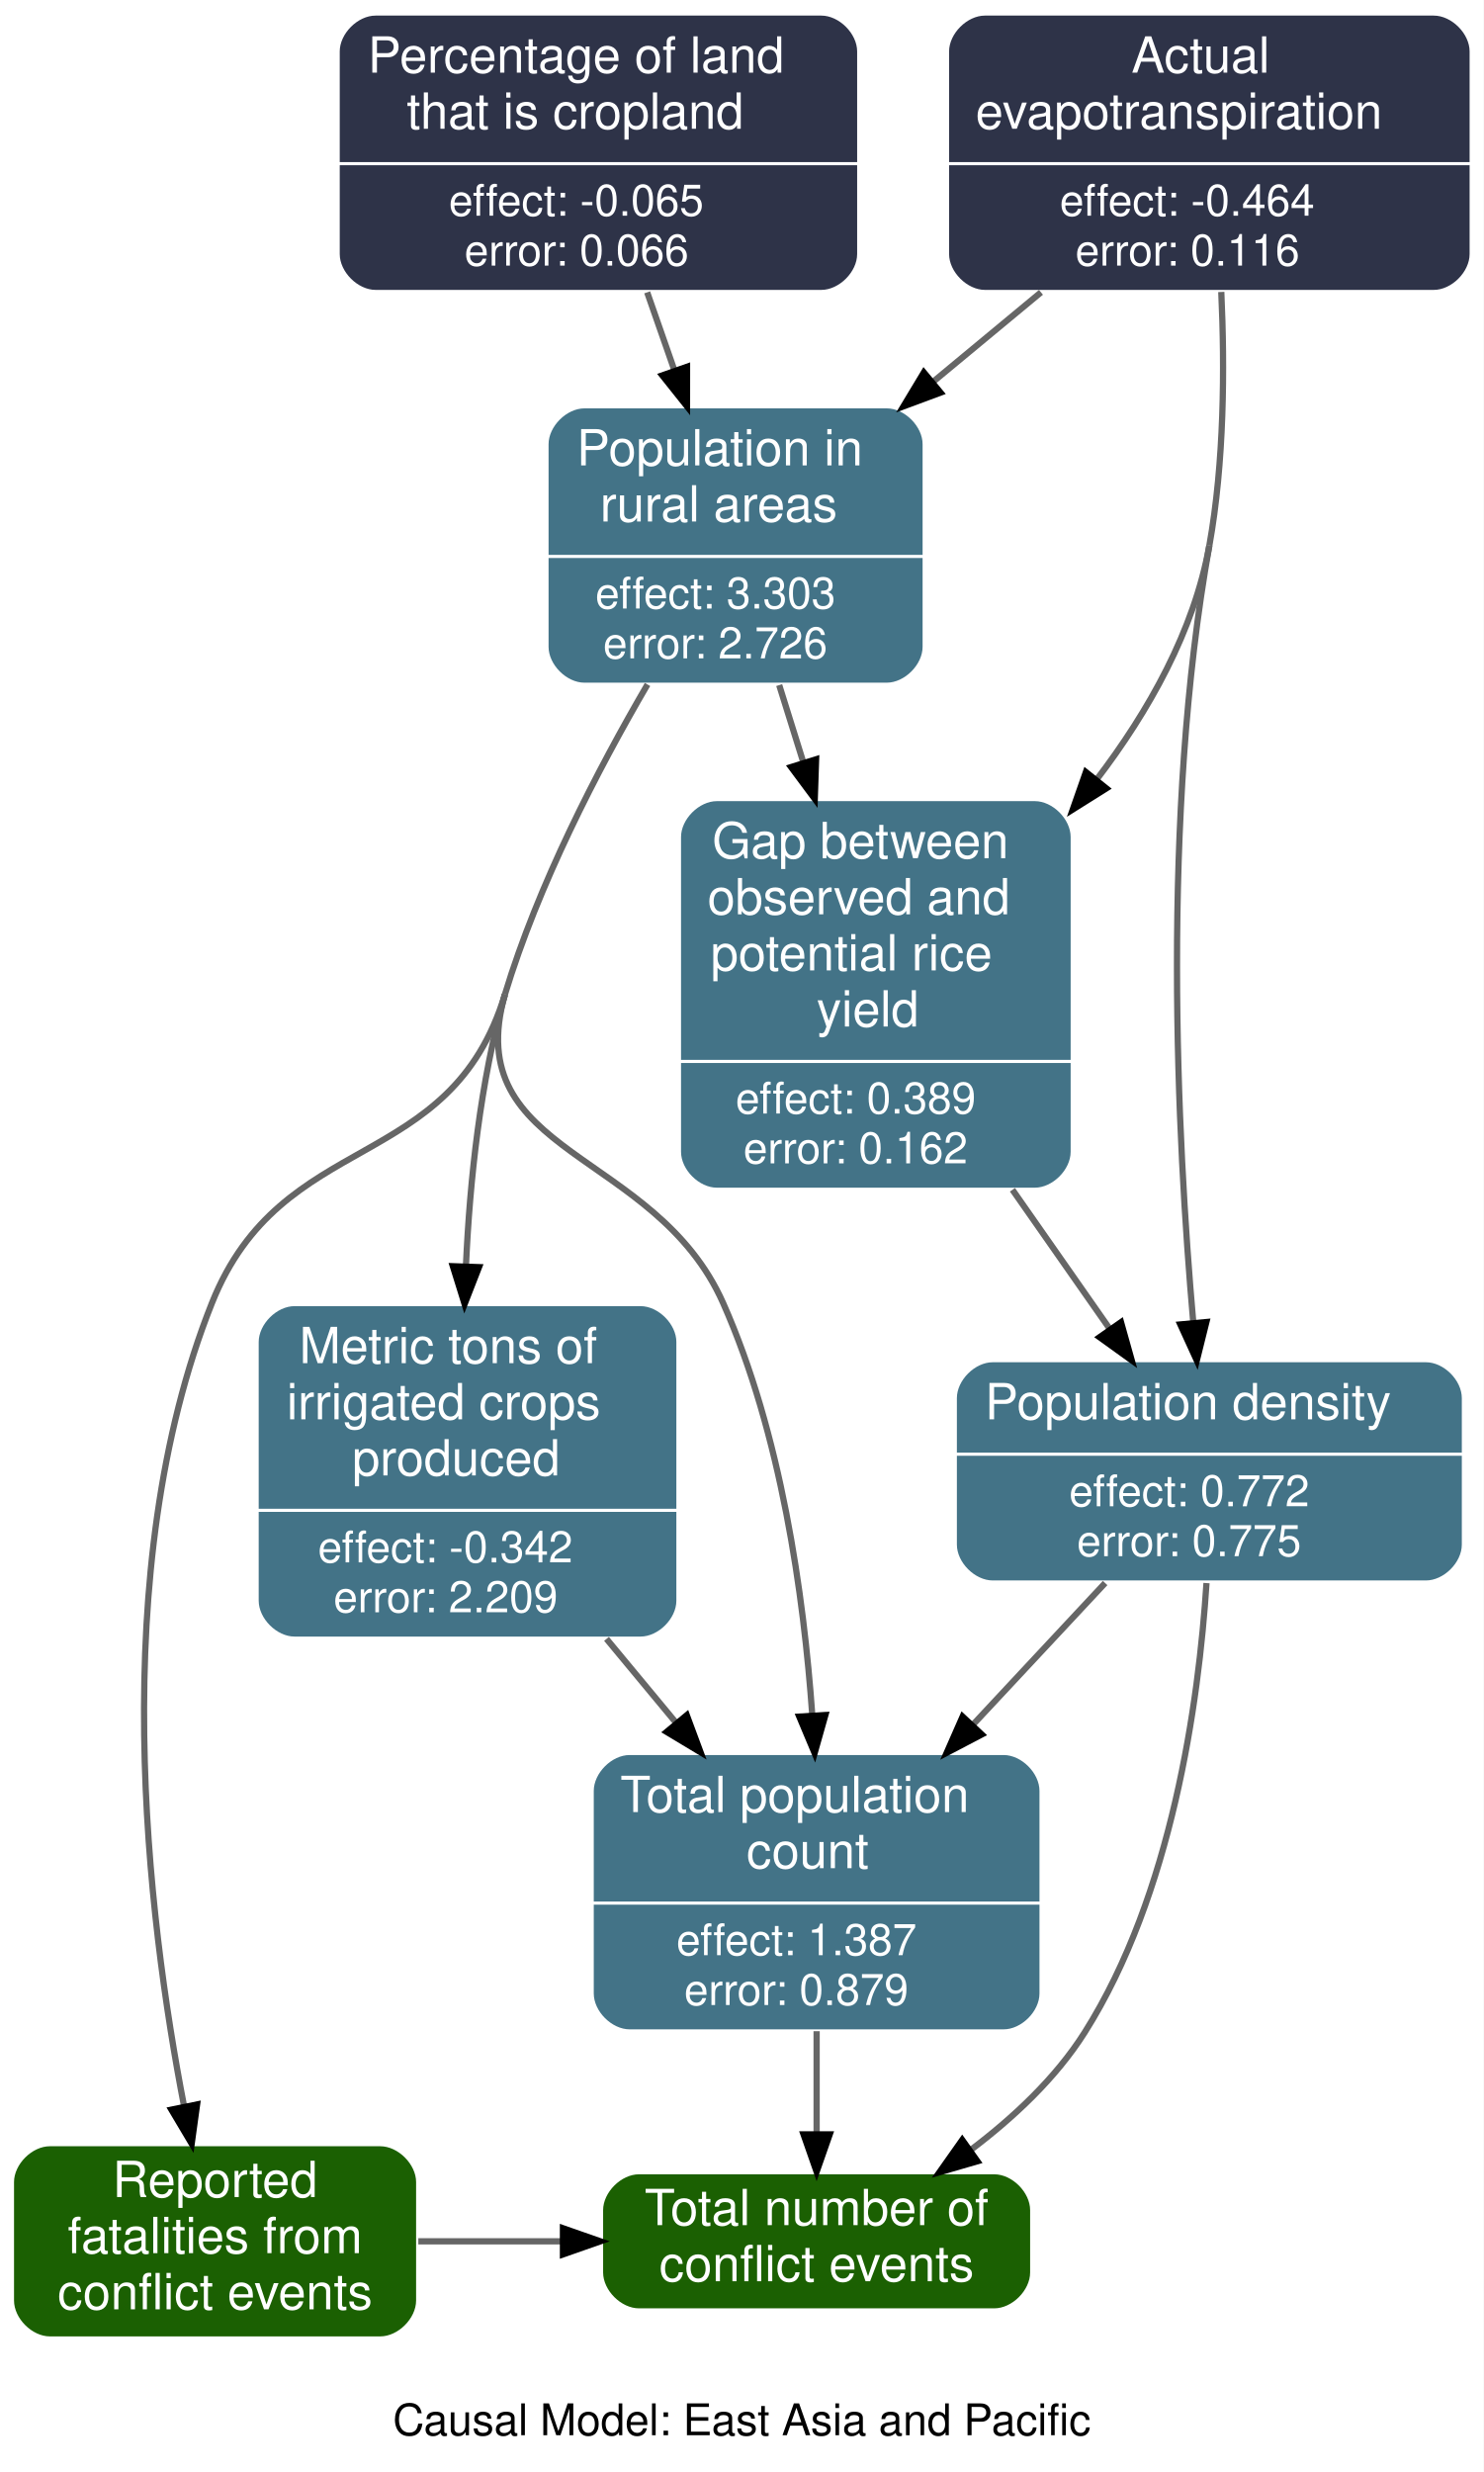
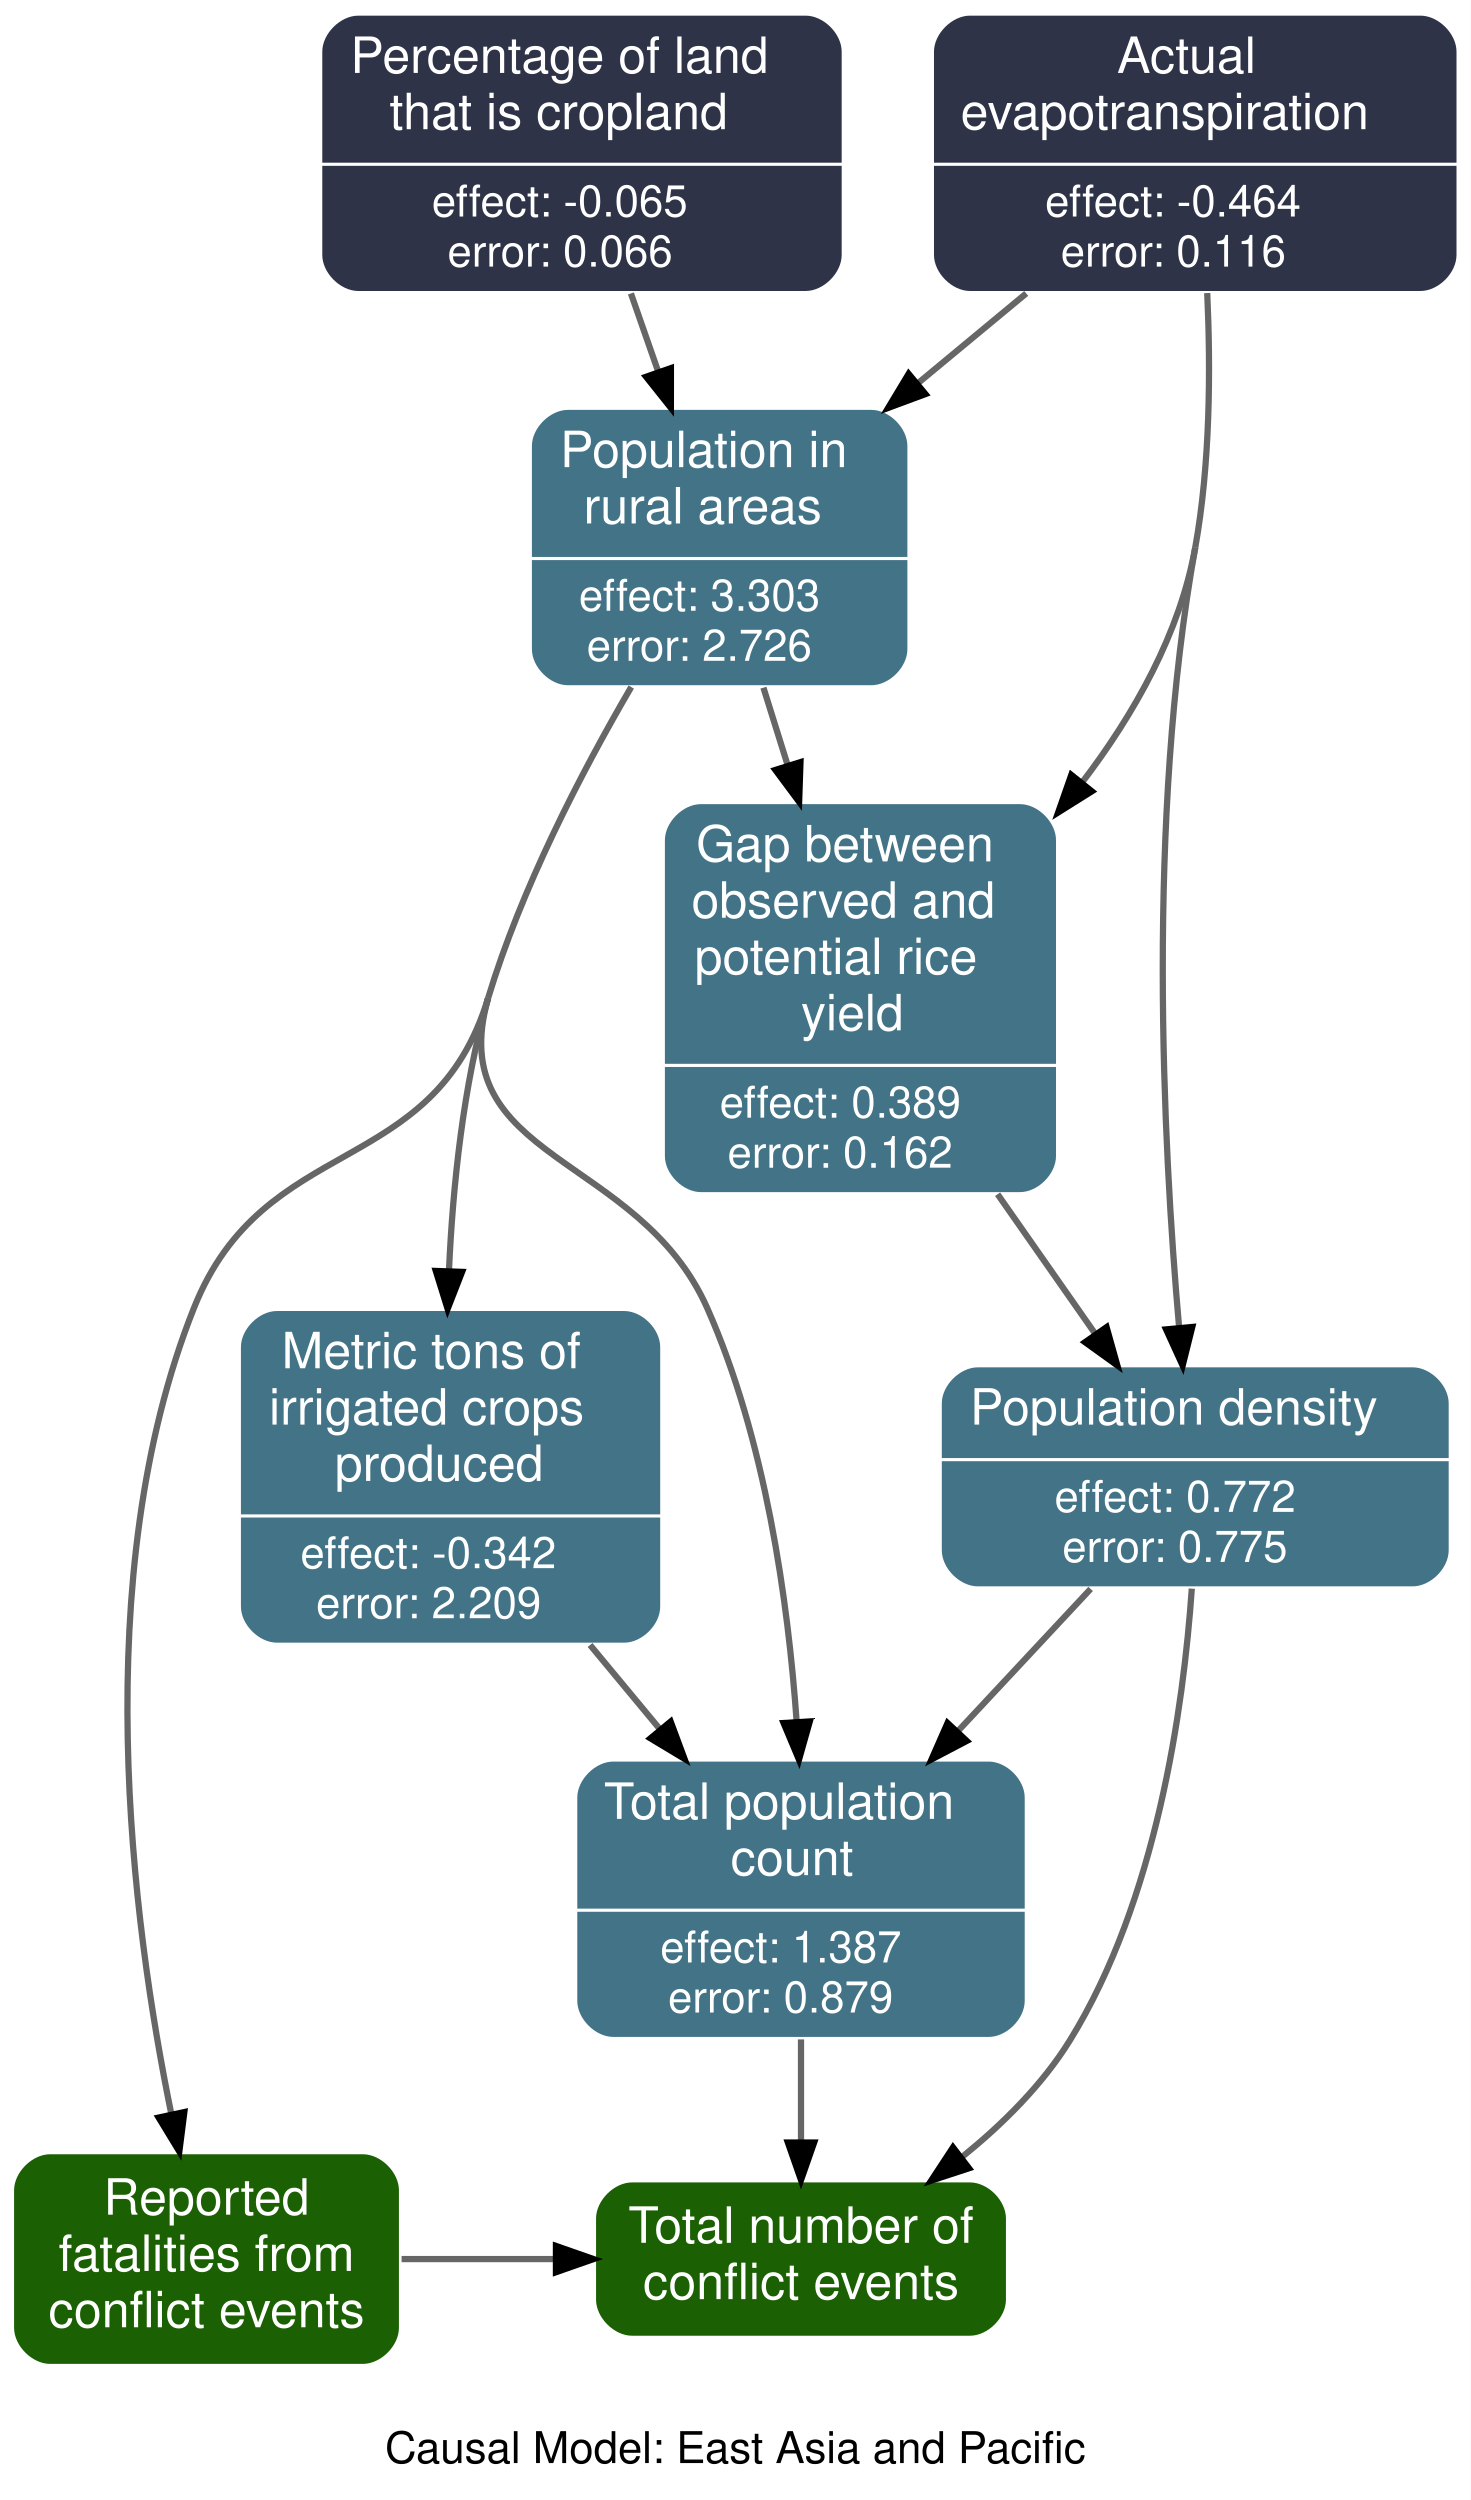
- <svg xmlns="http://www.w3.org/2000/svg" width="" height="" viewBox="0.00 0.00 476.00 793.00" preserveAspectRatio="xMinYMin">
-   <g id="graph0" class="graph" transform="scale(1 1) rotate(0) translate(4 789)">
-     <polygon fill="#ffffff" stroke="transparent" points="-4,4 -4,-789 472,-789 472,4 -4,4" />
-     <text text-anchor="middle" x="234" y="-7.8" font-family="Helvetica, Arial, sans-serif" font-size="14.00" fill="#000000">Causal Model: East Asia and Pacific</text>
+ <svg xmlns="http://www.w3.org/2000/svg" width="" height="" viewBox="0.00 0.00 470.00 799.00" preserveAspectRatio="xMinYMin">
+   <g id="graph0" class="graph" transform="scale(1 1) rotate(0) translate(4 795)">
+     <polygon fill="#ffffff" stroke="transparent" points="-4,4 -4,-795 466,-795 466,4 -4,4" />
+     <text text-anchor="middle" x="231" y="-7.8" font-family="Helvetica, Arial, sans-serif" font-size="14.00" fill="#000000">Causal Model: East Asia and Pacific</text>
    <g id="node1" class="node rankB">
-       <path fill="none" stroke="#000000" d="M90.5,-263.5C90.5,-263.5 201.5,-263.5 201.5,-263.5 207.5,-263.5 213.5,-269.5 213.5,-275.5 213.5,-275.5 213.5,-358.5 213.5,-358.5 213.5,-364.5 207.5,-370.5 201.5,-370.5 201.5,-370.5 90.5,-370.5 90.5,-370.5 84.5,-370.5 78.5,-364.5 78.5,-358.5 78.5,-358.5 78.5,-275.5 78.5,-275.5 78.5,-269.5 84.5,-263.5 90.5,-263.5" />
-       <text text-anchor="start" x="92" y="-351.7" font-family="Helvetica, Arial, sans-serif" font-size="16.00" fill="#000000">Metric tons of</text>
-       <text text-anchor="start" x="88" y="-333.7" font-family="Helvetica, Arial, sans-serif" font-size="16.00" fill="#000000">irrigated crops</text>
-       <text text-anchor="start" x="109" y="-315.7" font-family="Helvetica, Arial, sans-serif" font-size="16.00" fill="#000000">produced</text>
-       <polyline fill="none" stroke="#000000" points="78.5,-304.5 213.5,-304.5 " />
-       <text text-anchor="start" x="98" y="-287.8" font-family="Helvetica, Arial, sans-serif" font-size="14.00" fill="#000000">effect: -0.342</text>
-       <text text-anchor="start" x="103" y="-271.8" font-family="Helvetica, Arial, sans-serif" font-size="14.00" fill="#000000">error: 2.209</text>
+       <path fill="none" stroke="#000000" d="M84.5,-269.5C84.5,-269.5 195.5,-269.5 195.5,-269.5 201.5,-269.5 207.5,-275.5 207.5,-281.5 207.5,-281.5 207.5,-364.5 207.5,-364.5 207.5,-370.5 201.5,-376.5 195.5,-376.5 195.5,-376.5 84.5,-376.5 84.5,-376.5 78.5,-376.5 72.5,-370.5 72.5,-364.5 72.5,-364.5 72.5,-281.5 72.5,-281.5 72.5,-275.5 78.5,-269.5 84.5,-269.5" />
+       <text text-anchor="start" x="86" y="-357.7" font-family="Helvetica, Arial, sans-serif" font-size="16.00" fill="#000000">Metric tons of</text>
+       <text text-anchor="start" x="82" y="-339.7" font-family="Helvetica, Arial, sans-serif" font-size="16.00" fill="#000000">irrigated crops</text>
+       <text text-anchor="start" x="103" y="-321.7" font-family="Helvetica, Arial, sans-serif" font-size="16.00" fill="#000000">produced</text>
+       <polyline fill="none" stroke="#000000" points="72.5,-310.5 207.5,-310.5 " />
+       <text text-anchor="start" x="92" y="-293.8" font-family="Helvetica, Arial, sans-serif" font-size="14.00" fill="#000000">effect: -0.342</text>
+       <text text-anchor="start" x="97" y="-277.8" font-family="Helvetica, Arial, sans-serif" font-size="14.00" fill="#000000">error: 2.209</text>
    </g>
    <g id="node4" class="node rankB">
-       <path fill="none" stroke="#000000" d="M198,-137.5C198,-137.5 318,-137.5 318,-137.5 324,-137.5 330,-143.5 330,-149.5 330,-149.5 330,-214.5 330,-214.5 330,-220.5 324,-226.5 318,-226.5 318,-226.5 198,-226.5 198,-226.5 192,-226.5 186,-220.5 186,-214.5 186,-214.5 186,-149.5 186,-149.5 186,-143.5 192,-137.5 198,-137.5" />
-       <text text-anchor="start" x="195" y="-207.7" font-family="Helvetica, Arial, sans-serif" font-size="16.00" fill="#000000">Total population</text>
-       <text text-anchor="start" x="235.5" y="-189.7" font-family="Helvetica, Arial, sans-serif" font-size="16.00" fill="#000000">count</text>
-       <polyline fill="none" stroke="#000000" points="186,-178.5 330,-178.5 " />
-       <text text-anchor="start" x="213" y="-161.8" font-family="Helvetica, Arial, sans-serif" font-size="14.00" fill="#000000">effect: 1.387</text>
-       <text text-anchor="start" x="215.5" y="-145.8" font-family="Helvetica, Arial, sans-serif" font-size="14.00" fill="#000000">error: 0.879</text>
+       <path fill="none" stroke="#000000" d="M192,-143.5C192,-143.5 312,-143.5 312,-143.5 318,-143.5 324,-149.5 324,-155.5 324,-155.5 324,-220.5 324,-220.5 324,-226.5 318,-232.5 312,-232.5 312,-232.5 192,-232.5 192,-232.5 186,-232.5 180,-226.5 180,-220.5 180,-220.5 180,-155.5 180,-155.5 180,-149.5 186,-143.5 192,-143.5" />
+       <text text-anchor="start" x="189" y="-213.7" font-family="Helvetica, Arial, sans-serif" font-size="16.00" fill="#000000">Total population</text>
+       <text text-anchor="start" x="229.5" y="-195.7" font-family="Helvetica, Arial, sans-serif" font-size="16.00" fill="#000000">count</text>
+       <polyline fill="none" stroke="#000000" points="180,-184.5 324,-184.5 " />
+       <text text-anchor="start" x="207" y="-167.8" font-family="Helvetica, Arial, sans-serif" font-size="14.00" fill="#000000">effect: 1.387</text>
+       <text text-anchor="start" x="209.5" y="-151.8" font-family="Helvetica, Arial, sans-serif" font-size="14.00" fill="#000000">error: 0.879</text>
    </g>
    <g id="edge1" class="edge">
-       <path fill="none" stroke="#000000" stroke-width="2" d="M190.587,-263.257C197.934,-254.401 205.555,-245.215 212.914,-236.345" />
-       <polygon fill="#000000" stroke="#000000" stroke-width="2" points="216.342,-238.791 220.771,-226.874 209.877,-233.428 216.342,-238.791" />
+       <path fill="none" stroke="#000000" stroke-width="2" d="M184.587,-269.257C191.934,-260.401 199.555,-251.215 206.914,-242.345" />
+       <polygon fill="#000000" stroke="#000000" stroke-width="2" points="210.342,-244.791 214.771,-232.874 203.877,-239.428 210.342,-244.791" />
    </g>
    <g id="node2" class="node rankB">
-       <path fill="none" stroke="#000000" d="M183.5,-569.5C183.5,-569.5 280.5,-569.5 280.5,-569.5 286.5,-569.5 292.5,-575.5 292.5,-581.5 292.5,-581.5 292.5,-646.5 292.5,-646.5 292.5,-652.5 286.5,-658.5 280.5,-658.5 280.5,-658.5 183.5,-658.5 183.5,-658.5 177.5,-658.5 171.5,-652.5 171.5,-646.5 171.5,-646.5 171.5,-581.5 171.5,-581.5 171.5,-575.5 177.5,-569.5 183.5,-569.5" />
-       <text text-anchor="start" x="181" y="-639.7" font-family="Helvetica, Arial, sans-serif" font-size="16.00" fill="#000000">Population in</text>
-       <text text-anchor="start" x="188.5" y="-621.7" font-family="Helvetica, Arial, sans-serif" font-size="16.00" fill="#000000">rural areas</text>
-       <polyline fill="none" stroke="#000000" points="171.5,-610.5 292.5,-610.5 " />
-       <text text-anchor="start" x="187" y="-593.8" font-family="Helvetica, Arial, sans-serif" font-size="14.00" fill="#000000">effect: 3.303</text>
-       <text text-anchor="start" x="189.5" y="-577.8" font-family="Helvetica, Arial, sans-serif" font-size="14.00" fill="#000000">error: 2.726</text>
+       <path fill="none" stroke="#000000" d="M177.5,-575.5C177.5,-575.5 274.5,-575.5 274.5,-575.5 280.5,-575.5 286.5,-581.5 286.5,-587.5 286.5,-587.5 286.5,-652.5 286.5,-652.5 286.5,-658.5 280.5,-664.5 274.5,-664.5 274.5,-664.5 177.5,-664.5 177.5,-664.5 171.5,-664.5 165.5,-658.5 165.5,-652.5 165.5,-652.5 165.5,-587.5 165.5,-587.5 165.5,-581.5 171.5,-575.5 177.5,-575.5" />
+       <text text-anchor="start" x="175" y="-645.7" font-family="Helvetica, Arial, sans-serif" font-size="16.00" fill="#000000">Population in</text>
+       <text text-anchor="start" x="182.5" y="-627.7" font-family="Helvetica, Arial, sans-serif" font-size="16.00" fill="#000000">rural areas</text>
+       <polyline fill="none" stroke="#000000" points="165.5,-616.5 286.5,-616.5 " />
+       <text text-anchor="start" x="181" y="-599.8" font-family="Helvetica, Arial, sans-serif" font-size="14.00" fill="#000000">effect: 3.303</text>
+       <text text-anchor="start" x="183.5" y="-583.8" font-family="Helvetica, Arial, sans-serif" font-size="14.00" fill="#000000">error: 2.726</text>
    </g>
    <g id="edge2" class="edge">
-       <path fill="none" stroke="#000000" stroke-width="2" d="M158,-470C150.084,-442.104 146.73,-410.275 145.49,-382.898" />
-       <polygon fill="#000000" stroke="#000000" stroke-width="2" points="149.679,-382.508 145.06,-370.663 141.284,-382.803 149.679,-382.508" />
+       <path fill="none" stroke="#000000" stroke-width="2" d="M152,-476C144.084,-448.104 140.73,-416.275 139.49,-388.898" />
+       <polygon fill="#000000" stroke="#000000" stroke-width="2" points="143.679,-388.508 139.06,-376.663 135.284,-388.803 143.679,-388.508" />
    </g>
    <g id="edge3" class="edge">
-       <path fill="none" stroke="#000000" stroke-width="2" d="M158,-470C143.29,-418.159 206.137,-420.253 228,-371 246.609,-329.077 253.872,-277.404 256.614,-238.689" />
-       <polygon fill="#000000" stroke="#000000" stroke-width="2" points="260.813,-238.838 257.354,-226.604 252.429,-238.324 260.813,-238.838" />
+       <path fill="none" stroke="#000000" stroke-width="2" d="M152,-476C137.29,-424.159 200.137,-426.253 222,-377 240.609,-335.077 247.872,-283.404 250.614,-244.689" />
+       <polygon fill="#000000" stroke="#000000" stroke-width="2" points="254.813,-244.838 251.354,-232.604 246.429,-244.324 254.813,-244.838" />
    </g>
    <g id="node6" class="node rankB">
-       <path fill="none" stroke="#000000" d="M226,-407.5C226,-407.5 328,-407.5 328,-407.5 334,-407.5 340,-413.5 340,-419.5 340,-419.5 340,-520.5 340,-520.5 340,-526.5 334,-532.5 328,-532.5 328,-532.5 226,-532.5 226,-532.5 220,-532.5 214,-526.5 214,-520.5 214,-520.5 214,-419.5 214,-419.5 214,-413.5 220,-407.5 226,-407.5" />
-       <text text-anchor="start" x="224.5" y="-513.7" font-family="Helvetica, Arial, sans-serif" font-size="16.00" fill="#000000">Gap between</text>
-       <text text-anchor="start" x="223" y="-495.7" font-family="Helvetica, Arial, sans-serif" font-size="16.00" fill="#000000">observed and</text>
-       <text text-anchor="start" x="224" y="-477.7" font-family="Helvetica, Arial, sans-serif" font-size="16.00" fill="#000000">potential rice</text>
-       <text text-anchor="start" x="258" y="-459.7" font-family="Helvetica, Arial, sans-serif" font-size="16.00" fill="#000000">yield</text>
-       <polyline fill="none" stroke="#000000" points="214,-448.5 340,-448.5 " />
-       <text text-anchor="start" x="232" y="-431.8" font-family="Helvetica, Arial, sans-serif" font-size="14.00" fill="#000000">effect: 0.389</text>
-       <text text-anchor="start" x="234.5" y="-415.8" font-family="Helvetica, Arial, sans-serif" font-size="14.00" fill="#000000">error: 0.162</text>
+       <path fill="none" stroke="#000000" d="M220,-413.5C220,-413.5 322,-413.5 322,-413.5 328,-413.5 334,-419.5 334,-425.5 334,-425.5 334,-526.5 334,-526.5 334,-532.5 328,-538.5 322,-538.5 322,-538.5 220,-538.5 220,-538.5 214,-538.5 208,-532.5 208,-526.5 208,-526.5 208,-425.5 208,-425.5 208,-419.5 214,-413.5 220,-413.5" />
+       <text text-anchor="start" x="218.5" y="-519.7" font-family="Helvetica, Arial, sans-serif" font-size="16.00" fill="#000000">Gap between</text>
+       <text text-anchor="start" x="217" y="-501.7" font-family="Helvetica, Arial, sans-serif" font-size="16.00" fill="#000000">observed and</text>
+       <text text-anchor="start" x="218" y="-483.7" font-family="Helvetica, Arial, sans-serif" font-size="16.00" fill="#000000">potential rice</text>
+       <text text-anchor="start" x="252" y="-465.7" font-family="Helvetica, Arial, sans-serif" font-size="16.00" fill="#000000">yield</text>
+       <polyline fill="none" stroke="#000000" points="208,-454.5 334,-454.5 " />
+       <text text-anchor="start" x="226" y="-437.8" font-family="Helvetica, Arial, sans-serif" font-size="14.00" fill="#000000">effect: 0.389</text>
+       <text text-anchor="start" x="228.5" y="-421.8" font-family="Helvetica, Arial, sans-serif" font-size="14.00" fill="#000000">error: 0.162</text>
    </g>
    <g id="edge4" class="edge">
-       <path fill="none" stroke="#000000" stroke-width="2" d="M245.992,-569.227C248.475,-561.28 251.12,-552.815 253.779,-544.306" />
-       <polygon fill="#000000" stroke="#000000" stroke-width="2" points="257.829,-545.428 257.399,-532.722 249.811,-542.923 257.829,-545.428" />
+       <path fill="none" stroke="#000000" stroke-width="2" d="M239.992,-575.227C242.475,-567.28 245.12,-558.815 247.779,-550.306" />
+       <polygon fill="#000000" stroke="#000000" stroke-width="2" points="251.829,-551.428 251.399,-538.722 243.811,-548.923 251.829,-551.428" />
    </g>
    <g id="node9" class="node rankC">
-       <path fill="none" stroke="#000000" d="M118,-101C118,-101 12,-101 12,-101 6,-101 0,-95 0,-89 0,-89 0,-51 0,-51 0,-45 6,-39 12,-39 12,-39 118,-39 118,-39 124,-39 130,-45 130,-51 130,-51 130,-89 130,-89 130,-95 124,-101 118,-101" />
-       <text text-anchor="middle" x="65" y="-84.2" font-family="Helvetica, Arial, sans-serif" font-size="16.00" fill="#000000">Reported</text>
-       <text text-anchor="middle" x="65" y="-66.2" font-family="Helvetica, Arial, sans-serif" font-size="16.00" fill="#000000">fatalities from</text>
-       <text text-anchor="middle" x="65" y="-48.2" font-family="Helvetica, Arial, sans-serif" font-size="16.00" fill="#000000">conflict events</text>
+       <path fill="none" stroke="#000000" d="M112,-107C112,-107 12,-107 12,-107 6,-107 0,-101 0,-95 0,-95 0,-51 0,-51 0,-45 6,-39 12,-39 12,-39 112,-39 112,-39 118,-39 124,-45 124,-51 124,-51 124,-95 124,-95 124,-101 118,-107 112,-107" />
+       <text text-anchor="middle" x="62" y="-87.2" font-family="Helvetica, Arial, sans-serif" font-size="16.00" fill="#000000">Reported</text>
+       <text text-anchor="middle" x="62" y="-69.2" font-family="Helvetica, Arial, sans-serif" font-size="16.00" fill="#000000">fatalities from</text>
+       <text text-anchor="middle" x="62" y="-51.2" font-family="Helvetica, Arial, sans-serif" font-size="16.00" fill="#000000">conflict events</text>
    </g>
    <g id="edge5" class="edge">
-       <path fill="none" stroke="#000000" stroke-width="2" d="M203.741,-569.423C187.643,-541.844 168.621,-505.11 158,-470" />
-       <path fill="none" stroke="#000000" stroke-width="2" d="M158,-470C140.432,-411.925 86.491,-427.352 64,-371 29.639,-284.909 43.376,-173.609 55.053,-113.368" />
-       <polygon fill="#000000" stroke="#000000" stroke-width="2" points="59.229,-113.911 57.496,-101.316 50.996,-112.243 59.229,-113.911" />
+       <path fill="none" stroke="#000000" stroke-width="2" d="M197.741,-575.423C181.643,-547.844 162.621,-511.11 152,-476" />
+       <path fill="none" stroke="#000000" stroke-width="2" d="M152,-476C134.432,-417.925 80.491,-433.352 58,-377 23.77,-291.237 38.193,-180.719 50.757,-119.334" />
+       <polygon fill="#000000" stroke="#000000" stroke-width="2" points="54.913,-119.983 53.311,-107.37 46.698,-118.229 54.913,-119.983" />
    </g>
    <g id="node3" class="node rankA">
-       <path fill="none" stroke="#000000" d="M116.5,-695.5C116.5,-695.5 259.5,-695.5 259.5,-695.5 265.5,-695.5 271.5,-701.5 271.5,-707.5 271.5,-707.5 271.5,-772.5 271.5,-772.5 271.5,-778.5 265.5,-784.5 259.5,-784.5 259.5,-784.5 116.5,-784.5 116.5,-784.5 110.5,-784.5 104.5,-778.5 104.5,-772.5 104.5,-772.5 104.5,-707.5 104.5,-707.5 104.5,-701.5 110.5,-695.5 116.5,-695.5" />
-       <text text-anchor="start" x="114" y="-765.7" font-family="Helvetica, Arial, sans-serif" font-size="16.00" fill="#000000">Percentage of land</text>
-       <text text-anchor="start" x="126.5" y="-747.7" font-family="Helvetica, Arial, sans-serif" font-size="16.00" fill="#000000">that is cropland</text>
-       <polyline fill="none" stroke="#000000" points="104.5,-736.5 271.5,-736.5 " />
-       <text text-anchor="start" x="140" y="-719.8" font-family="Helvetica, Arial, sans-serif" font-size="14.00" fill="#000000">effect: -0.065</text>
-       <text text-anchor="start" x="145" y="-703.8" font-family="Helvetica, Arial, sans-serif" font-size="14.00" fill="#000000">error: 0.066</text>
+       <path fill="none" stroke="#000000" d="M110.5,-701.5C110.5,-701.5 253.5,-701.5 253.5,-701.5 259.5,-701.5 265.5,-707.5 265.5,-713.5 265.5,-713.5 265.5,-778.5 265.5,-778.5 265.5,-784.5 259.5,-790.5 253.5,-790.5 253.5,-790.5 110.5,-790.5 110.5,-790.5 104.5,-790.5 98.5,-784.5 98.5,-778.5 98.5,-778.5 98.5,-713.5 98.5,-713.5 98.5,-707.5 104.5,-701.5 110.5,-701.5" />
+       <text text-anchor="start" x="108" y="-771.7" font-family="Helvetica, Arial, sans-serif" font-size="16.00" fill="#000000">Percentage of land</text>
+       <text text-anchor="start" x="120.5" y="-753.7" font-family="Helvetica, Arial, sans-serif" font-size="16.00" fill="#000000">that is cropland</text>
+       <polyline fill="none" stroke="#000000" points="98.5,-742.5 265.5,-742.5 " />
+       <text text-anchor="start" x="134" y="-725.8" font-family="Helvetica, Arial, sans-serif" font-size="14.00" fill="#000000">effect: -0.065</text>
+       <text text-anchor="start" x="139" y="-709.8" font-family="Helvetica, Arial, sans-serif" font-size="14.00" fill="#000000">error: 0.066</text>
    </g>
    <g id="edge6" class="edge">
-       <path fill="none" stroke="#000000" stroke-width="2" d="M203.637,-695.222C206.49,-687.053 209.499,-678.435 212.448,-669.989" />
-       <polygon fill="#000000" stroke="#000000" stroke-width="2" points="216.423,-671.347 216.414,-658.634 208.492,-668.578 216.423,-671.347" />
+       <path fill="none" stroke="#000000" stroke-width="2" d="M197.637,-701.222C200.49,-693.053 203.499,-684.435 206.448,-675.989" />
+       <polygon fill="#000000" stroke="#000000" stroke-width="2" points="210.423,-677.347 210.414,-664.634 202.492,-674.578 210.423,-677.347" />
    </g>
    <g id="node8" class="node rankC">
-       <path fill="none" stroke="#000000" d="M315,-92C315,-92 201,-92 201,-92 195,-92 189,-86 189,-80 189,-80 189,-60 189,-60 189,-54 195,-48 201,-48 201,-48 315,-48 315,-48 321,-48 327,-54 327,-60 327,-60 327,-80 327,-80 327,-86 321,-92 315,-92" />
-       <text text-anchor="middle" x="258" y="-75.2" font-family="Helvetica, Arial, sans-serif" font-size="16.00" fill="#000000">Total number of</text>
-       <text text-anchor="middle" x="258" y="-57.2" font-family="Helvetica, Arial, sans-serif" font-size="16.00" fill="#000000">conflict events</text>
+       <path fill="none" stroke="#000000" d="M306,-98C306,-98 198,-98 198,-98 192,-98 186,-92 186,-86 186,-86 186,-60 186,-60 186,-54 192,-48 198,-48 198,-48 306,-48 306,-48 312,-48 318,-54 318,-60 318,-60 318,-86 318,-86 318,-92 312,-98 306,-98" />
+       <text text-anchor="middle" x="252" y="-78.2" font-family="Helvetica, Arial, sans-serif" font-size="16.00" fill="#000000">Total number of</text>
+       <text text-anchor="middle" x="252" y="-60.2" font-family="Helvetica, Arial, sans-serif" font-size="16.00" fill="#000000">conflict events</text>
    </g>
    <g id="edge7" class="edge">
-       <path fill="none" stroke="#000000" stroke-width="2" d="M258,-137.413C258,-126.397 258,-114.766 258,-104.324" />
-       <polygon fill="#000000" stroke="#000000" stroke-width="2" points="262.2,-104.298 258,-92.298 253.8,-104.298 262.2,-104.298" />
+       <path fill="none" stroke="#000000" stroke-width="2" d="M252,-143.209C252,-132.358 252,-120.872 252,-110.403" />
+       <polygon fill="#000000" stroke="#000000" stroke-width="2" points="256.2,-110.248 252,-98.248 247.8,-110.248 256.2,-110.248" />
    </g>
    <g id="node5" class="node rankB">
-       <path fill="none" stroke="#000000" d="M314.5,-281.5C314.5,-281.5 453.5,-281.5 453.5,-281.5 459.5,-281.5 465.5,-287.5 465.5,-293.5 465.5,-293.5 465.5,-340.5 465.5,-340.5 465.5,-346.5 459.5,-352.5 453.5,-352.5 453.5,-352.5 314.5,-352.5 314.5,-352.5 308.5,-352.5 302.5,-346.5 302.5,-340.5 302.5,-340.5 302.5,-293.5 302.5,-293.5 302.5,-287.5 308.5,-281.5 314.5,-281.5" />
-       <text text-anchor="start" x="312" y="-333.7" font-family="Helvetica, Arial, sans-serif" font-size="16.00" fill="#000000">Population density</text>
-       <polyline fill="none" stroke="#000000" points="302.5,-322.5 465.5,-322.5 " />
-       <text text-anchor="start" x="339" y="-305.8" font-family="Helvetica, Arial, sans-serif" font-size="14.00" fill="#000000">effect: 0.772</text>
-       <text text-anchor="start" x="341.5" y="-289.8" font-family="Helvetica, Arial, sans-serif" font-size="14.00" fill="#000000">error: 0.775</text>
+       <path fill="none" stroke="#000000" d="M308.5,-287.5C308.5,-287.5 447.5,-287.5 447.5,-287.5 453.5,-287.5 459.5,-293.5 459.5,-299.5 459.5,-299.5 459.5,-346.5 459.5,-346.5 459.5,-352.5 453.5,-358.5 447.5,-358.5 447.5,-358.5 308.5,-358.5 308.5,-358.5 302.5,-358.5 296.5,-352.5 296.5,-346.5 296.5,-346.5 296.5,-299.5 296.5,-299.5 296.5,-293.5 302.5,-287.5 308.5,-287.5" />
+       <text text-anchor="start" x="306" y="-339.7" font-family="Helvetica, Arial, sans-serif" font-size="16.00" fill="#000000">Population density</text>
+       <polyline fill="none" stroke="#000000" points="296.5,-328.5 459.5,-328.5 " />
+       <text text-anchor="start" x="333" y="-311.8" font-family="Helvetica, Arial, sans-serif" font-size="14.00" fill="#000000">effect: 0.772</text>
+       <text text-anchor="start" x="335.5" y="-295.8" font-family="Helvetica, Arial, sans-serif" font-size="14.00" fill="#000000">error: 0.775</text>
    </g>
    <g id="edge8" class="edge">
-       <path fill="none" stroke="#000000" stroke-width="2" d="M350.565,-281.177C337.523,-267.203 322.294,-250.887 307.999,-235.571" />
-       <polygon fill="#000000" stroke="#000000" stroke-width="2" points="310.973,-232.601 299.714,-226.694 304.832,-238.332 310.973,-232.601" />
+       <path fill="none" stroke="#000000" stroke-width="2" d="M344.565,-287.177C331.523,-273.203 316.294,-256.887 301.999,-241.571" />
+       <polygon fill="#000000" stroke="#000000" stroke-width="2" points="304.973,-238.601 293.714,-232.694 298.832,-244.332 304.973,-238.601" />
    </g>
    <g id="edge9" class="edge">
-       <path fill="none" stroke="#000000" stroke-width="2" d="M383.086,-281.161C380.582,-242.766 372.057,-181.375 344,-137 334.721,-122.325 321.05,-109.564 307.325,-99.23" />
-       <polygon fill="#000000" stroke="#000000" stroke-width="2" points="309.592,-95.688 297.383,-92.141 304.715,-102.527 309.592,-95.688" />
+       <path fill="none" stroke="#000000" stroke-width="2" d="M376.901,-287.276C374.24,-248.98 365.581,-187.671 338,-143 329.215,-128.772 316.491,-116.141 303.513,-105.66" />
+       <polygon fill="#000000" stroke="#000000" stroke-width="2" points="305.681,-102.031 293.599,-98.074 300.577,-108.702 305.681,-102.031" />
    </g>
    <g id="edge10" class="edge">
-       <path fill="none" stroke="#000000" stroke-width="2" d="M320.83,-407.328C331.325,-392.32 342.335,-376.577 352.169,-362.515" />
-       <polygon fill="#000000" stroke="#000000" stroke-width="2" points="355.662,-364.849 359.098,-352.608 348.779,-360.035 355.662,-364.849" />
+       <path fill="none" stroke="#000000" stroke-width="2" d="M314.83,-413.328C325.325,-398.32 336.335,-382.577 346.169,-368.515" />
+       <polygon fill="#000000" stroke="#000000" stroke-width="2" points="349.662,-370.849 353.098,-358.608 342.779,-366.035 349.662,-370.849" />
    </g>
    <g id="node7" class="node rankA">
-       <path fill="none" stroke="#000000" d="M312,-695.5C312,-695.5 456,-695.5 456,-695.5 462,-695.5 468,-701.5 468,-707.5 468,-707.5 468,-772.5 468,-772.5 468,-778.5 462,-784.5 456,-784.5 456,-784.5 312,-784.5 312,-784.5 306,-784.5 300,-778.5 300,-772.5 300,-772.5 300,-707.5 300,-707.5 300,-701.5 306,-695.5 312,-695.5" />
-       <text text-anchor="start" x="359" y="-765.7" font-family="Helvetica, Arial, sans-serif" font-size="16.00" fill="#000000">Actual</text>
-       <text text-anchor="start" x="309" y="-747.7" font-family="Helvetica, Arial, sans-serif" font-size="16.00" fill="#000000">evapotranspiration</text>
-       <polyline fill="none" stroke="#000000" points="300,-736.5 468,-736.5 " />
-       <text text-anchor="start" x="336" y="-719.8" font-family="Helvetica, Arial, sans-serif" font-size="14.00" fill="#000000">effect: -0.464</text>
-       <text text-anchor="start" x="341" y="-703.8" font-family="Helvetica, Arial, sans-serif" font-size="14.00" fill="#000000">error: 0.116</text>
+       <path fill="none" stroke="#000000" d="M306,-701.5C306,-701.5 450,-701.5 450,-701.5 456,-701.5 462,-707.5 462,-713.5 462,-713.5 462,-778.5 462,-778.5 462,-784.5 456,-790.5 450,-790.5 450,-790.5 306,-790.5 306,-790.5 300,-790.5 294,-784.5 294,-778.5 294,-778.5 294,-713.5 294,-713.5 294,-707.5 300,-701.5 306,-701.5" />
+       <text text-anchor="start" x="353" y="-771.7" font-family="Helvetica, Arial, sans-serif" font-size="16.00" fill="#000000">Actual</text>
+       <text text-anchor="start" x="303" y="-753.7" font-family="Helvetica, Arial, sans-serif" font-size="16.00" fill="#000000">evapotranspiration</text>
+       <polyline fill="none" stroke="#000000" points="294,-742.5 462,-742.5 " />
+       <text text-anchor="start" x="330" y="-725.8" font-family="Helvetica, Arial, sans-serif" font-size="14.00" fill="#000000">effect: -0.464</text>
+       <text text-anchor="start" x="335" y="-709.8" font-family="Helvetica, Arial, sans-serif" font-size="14.00" fill="#000000">error: 0.116</text>
    </g>
    <g id="edge11" class="edge">
-       <path fill="none" stroke="#000000" stroke-width="2" d="M329.983,-695.222C318.783,-685.938 306.886,-676.077 295.386,-666.544" />
-       <polygon fill="#000000" stroke="#000000" stroke-width="2" points="297.762,-663.058 285.844,-658.634 292.402,-669.525 297.762,-663.058" />
+       <path fill="none" stroke="#000000" stroke-width="2" d="M323.983,-701.222C312.783,-691.938 300.886,-682.077 289.386,-672.544" />
+       <polygon fill="#000000" stroke="#000000" stroke-width="2" points="291.762,-669.058 279.844,-664.634 286.402,-675.525 291.762,-669.058" />
    </g>
    <g id="edge12" class="edge">
-       <path fill="none" stroke="#000000" stroke-width="2" d="M384,-614C368.404,-527.241 373.638,-423.909 378.837,-364.829" />
-       <polygon fill="#000000" stroke="#000000" stroke-width="2" points="383.048,-364.899 379.972,-352.563 374.684,-364.125 383.048,-364.899" />
+       <path fill="none" stroke="#000000" stroke-width="2" d="M378,-620C362.404,-533.241 367.638,-429.909 372.837,-370.829" />
+       <polygon fill="#000000" stroke="#000000" stroke-width="2" points="377.048,-370.899 373.972,-358.563 368.684,-370.125 377.048,-370.899" />
    </g>
    <g id="edge13" class="edge">
-       <path fill="none" stroke="#000000" stroke-width="2" d="M387.828,-695.342C388.949,-671.093 388.799,-640.697 384,-614" />
-       <path fill="none" stroke="#000000" stroke-width="2" d="M384,-614C379.08,-586.629 364.576,-560.834 347.771,-538.845" />
-       <polygon fill="#000000" stroke="#000000" stroke-width="2" points="350.953,-536.098 340.184,-529.34 344.388,-541.339 350.953,-536.098" />
+       <path fill="none" stroke="#000000" stroke-width="2" d="M381.828,-701.342C382.949,-677.093 382.799,-646.697 378,-620" />
+       <path fill="none" stroke="#000000" stroke-width="2" d="M378,-620C373.08,-592.629 358.576,-566.834 341.771,-544.845" />
+       <polygon fill="#000000" stroke="#000000" stroke-width="2" points="344.953,-542.098 334.184,-535.34 338.388,-547.339 344.953,-542.098" />
    </g>
    <g id="edge14" class="edge">
-       <path fill="none" stroke="#000000" stroke-width="2" d="M130.213,-70C145.574,-70 160.935,-70 176.296,-70" />
-       <polygon fill="#000000" stroke="#000000" stroke-width="2" points="176.616,-74.2 188.616,-70 176.616,-65.8 176.616,-74.2" />
+       <path fill="none" stroke="#000000" stroke-width="2" d="M124.344,-73C140.636,-73 156.928,-73 173.22,-73" />
+       <polygon fill="#000000" stroke="#000000" stroke-width="2" points="173.679,-77.2 185.679,-73 173.679,-68.8 173.679,-77.2" />
    </g>
  </g>
  <style>.node path {
  stroke: #fff;
}
.node text {
  fill: #fff;
}
.node polyline {
  stroke: #fff;
}
.rankA path {
  fill: #2e3348;
}
.rankB path {
  fill: #437387;
}
.rankC path {
  fill: #1b6002;
}
.edge path {
  stroke: #666;
};
</style>
</svg>
